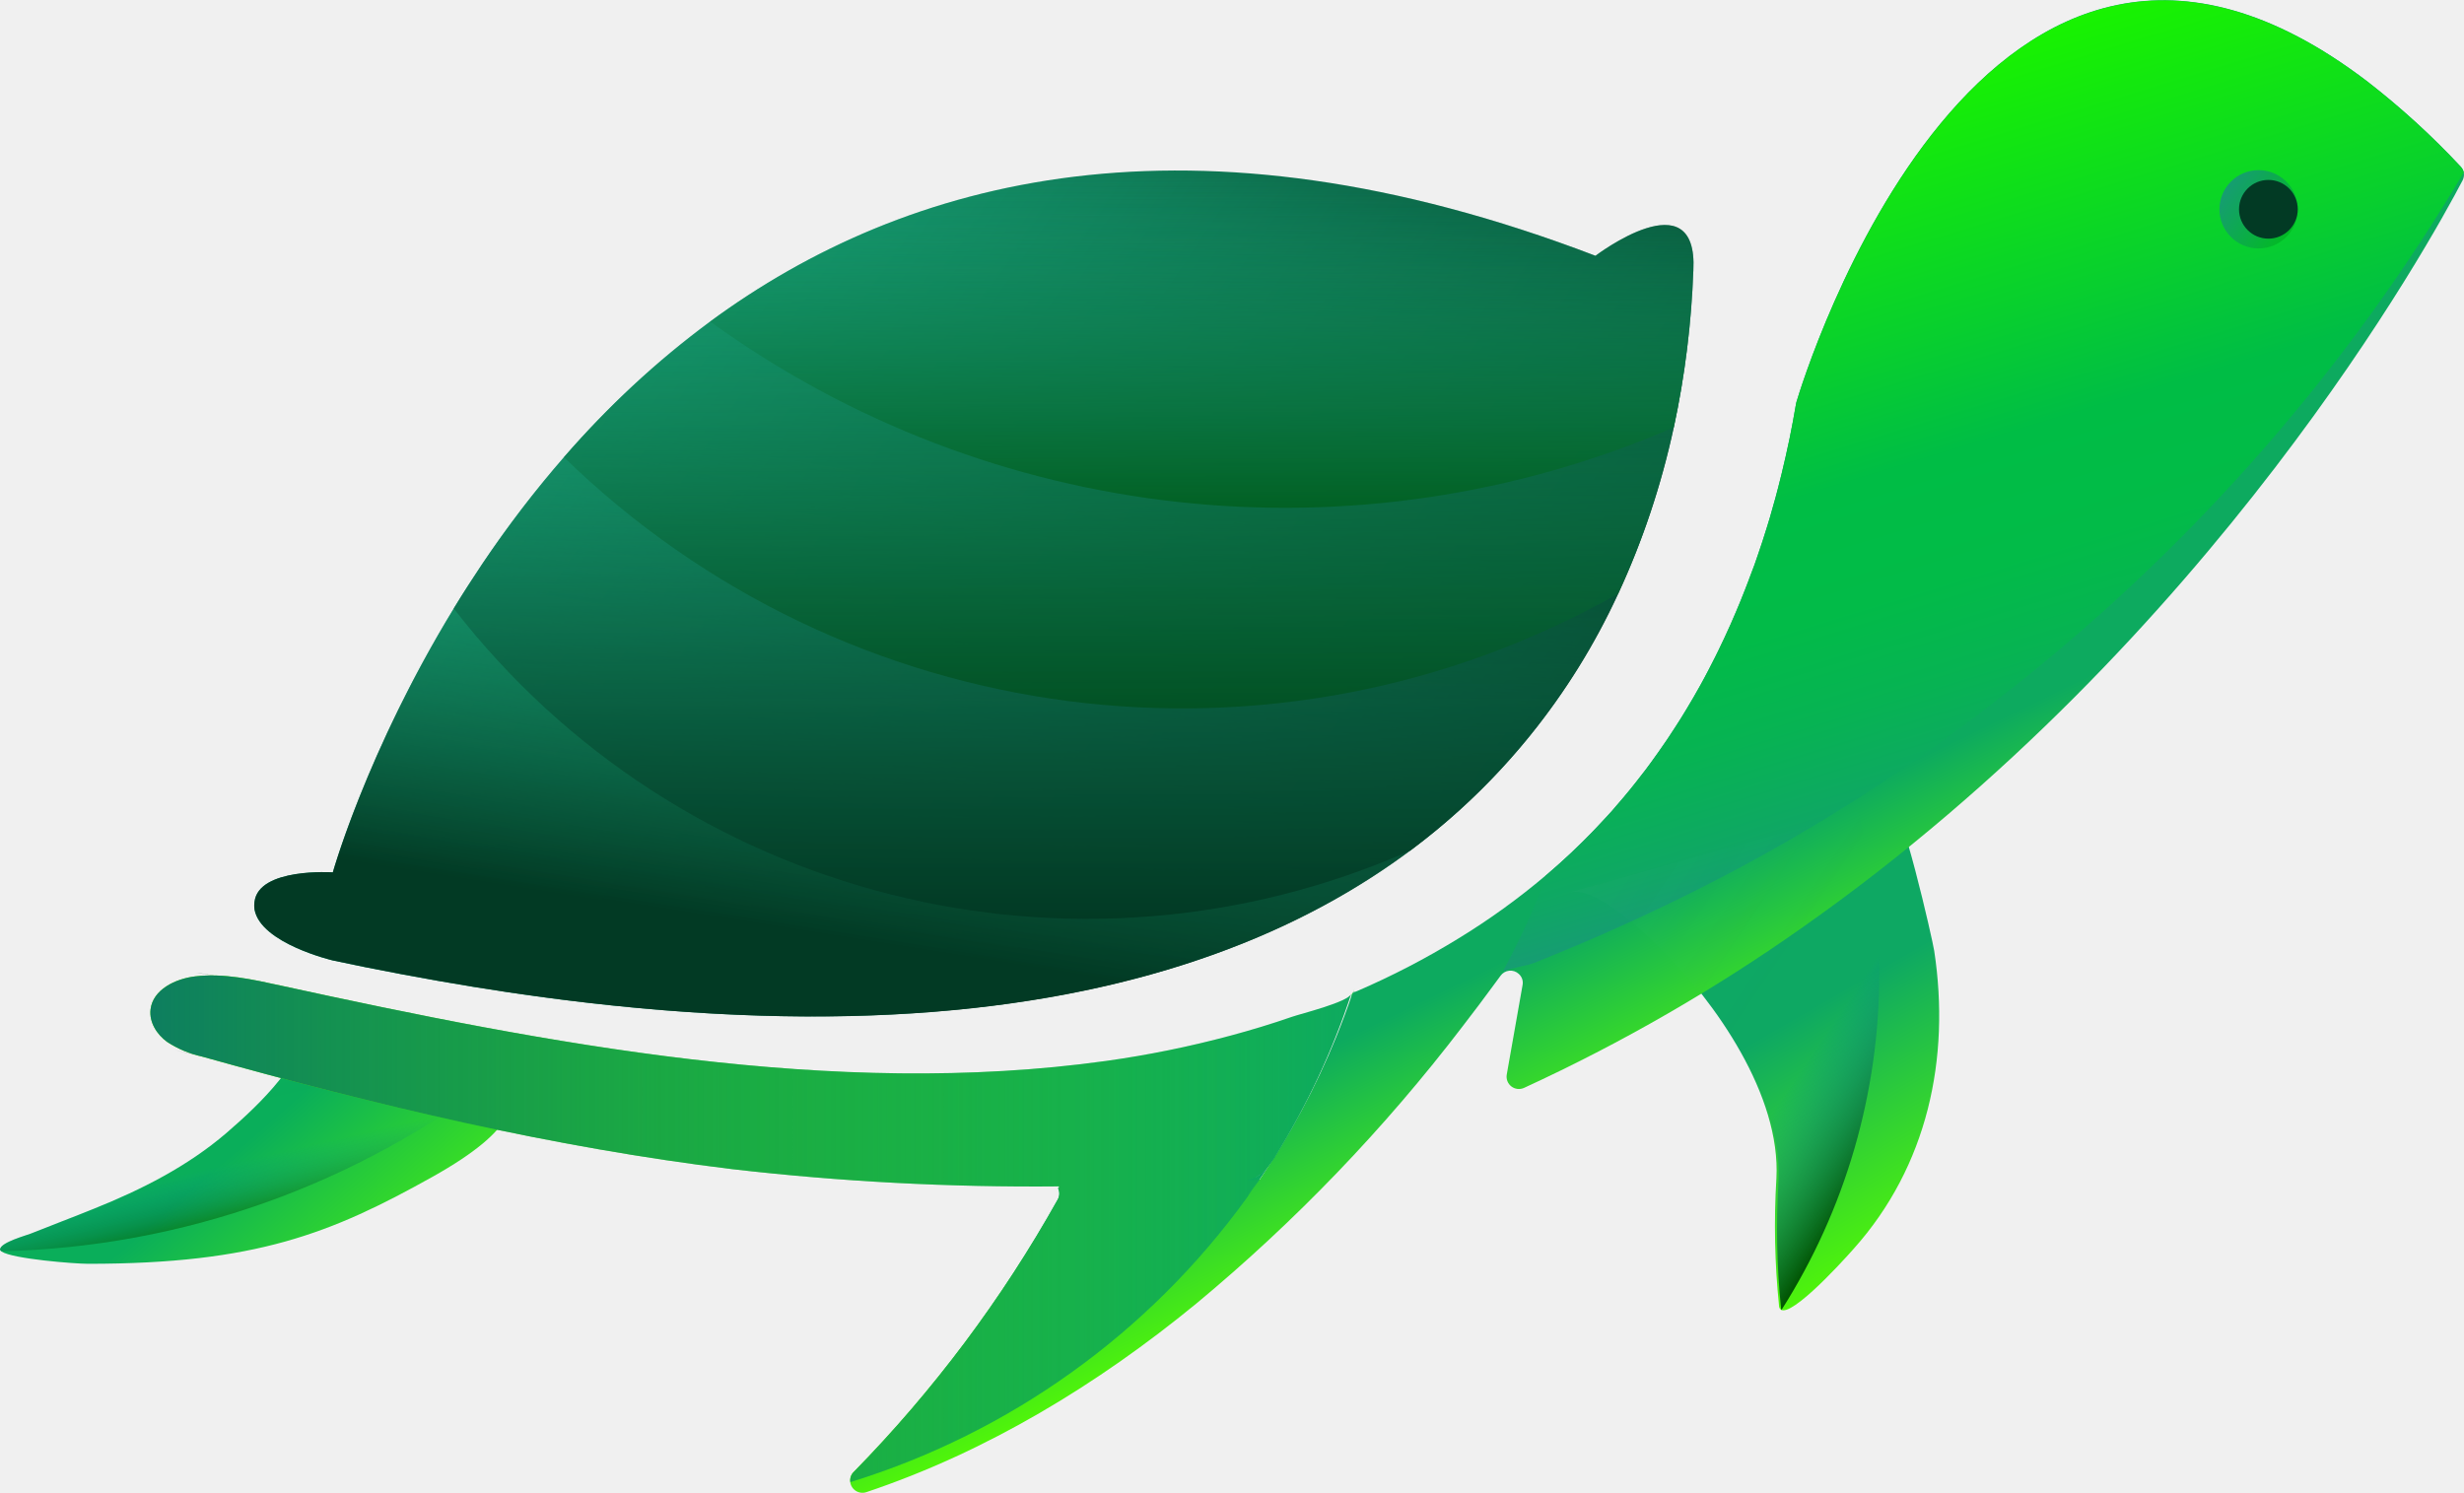
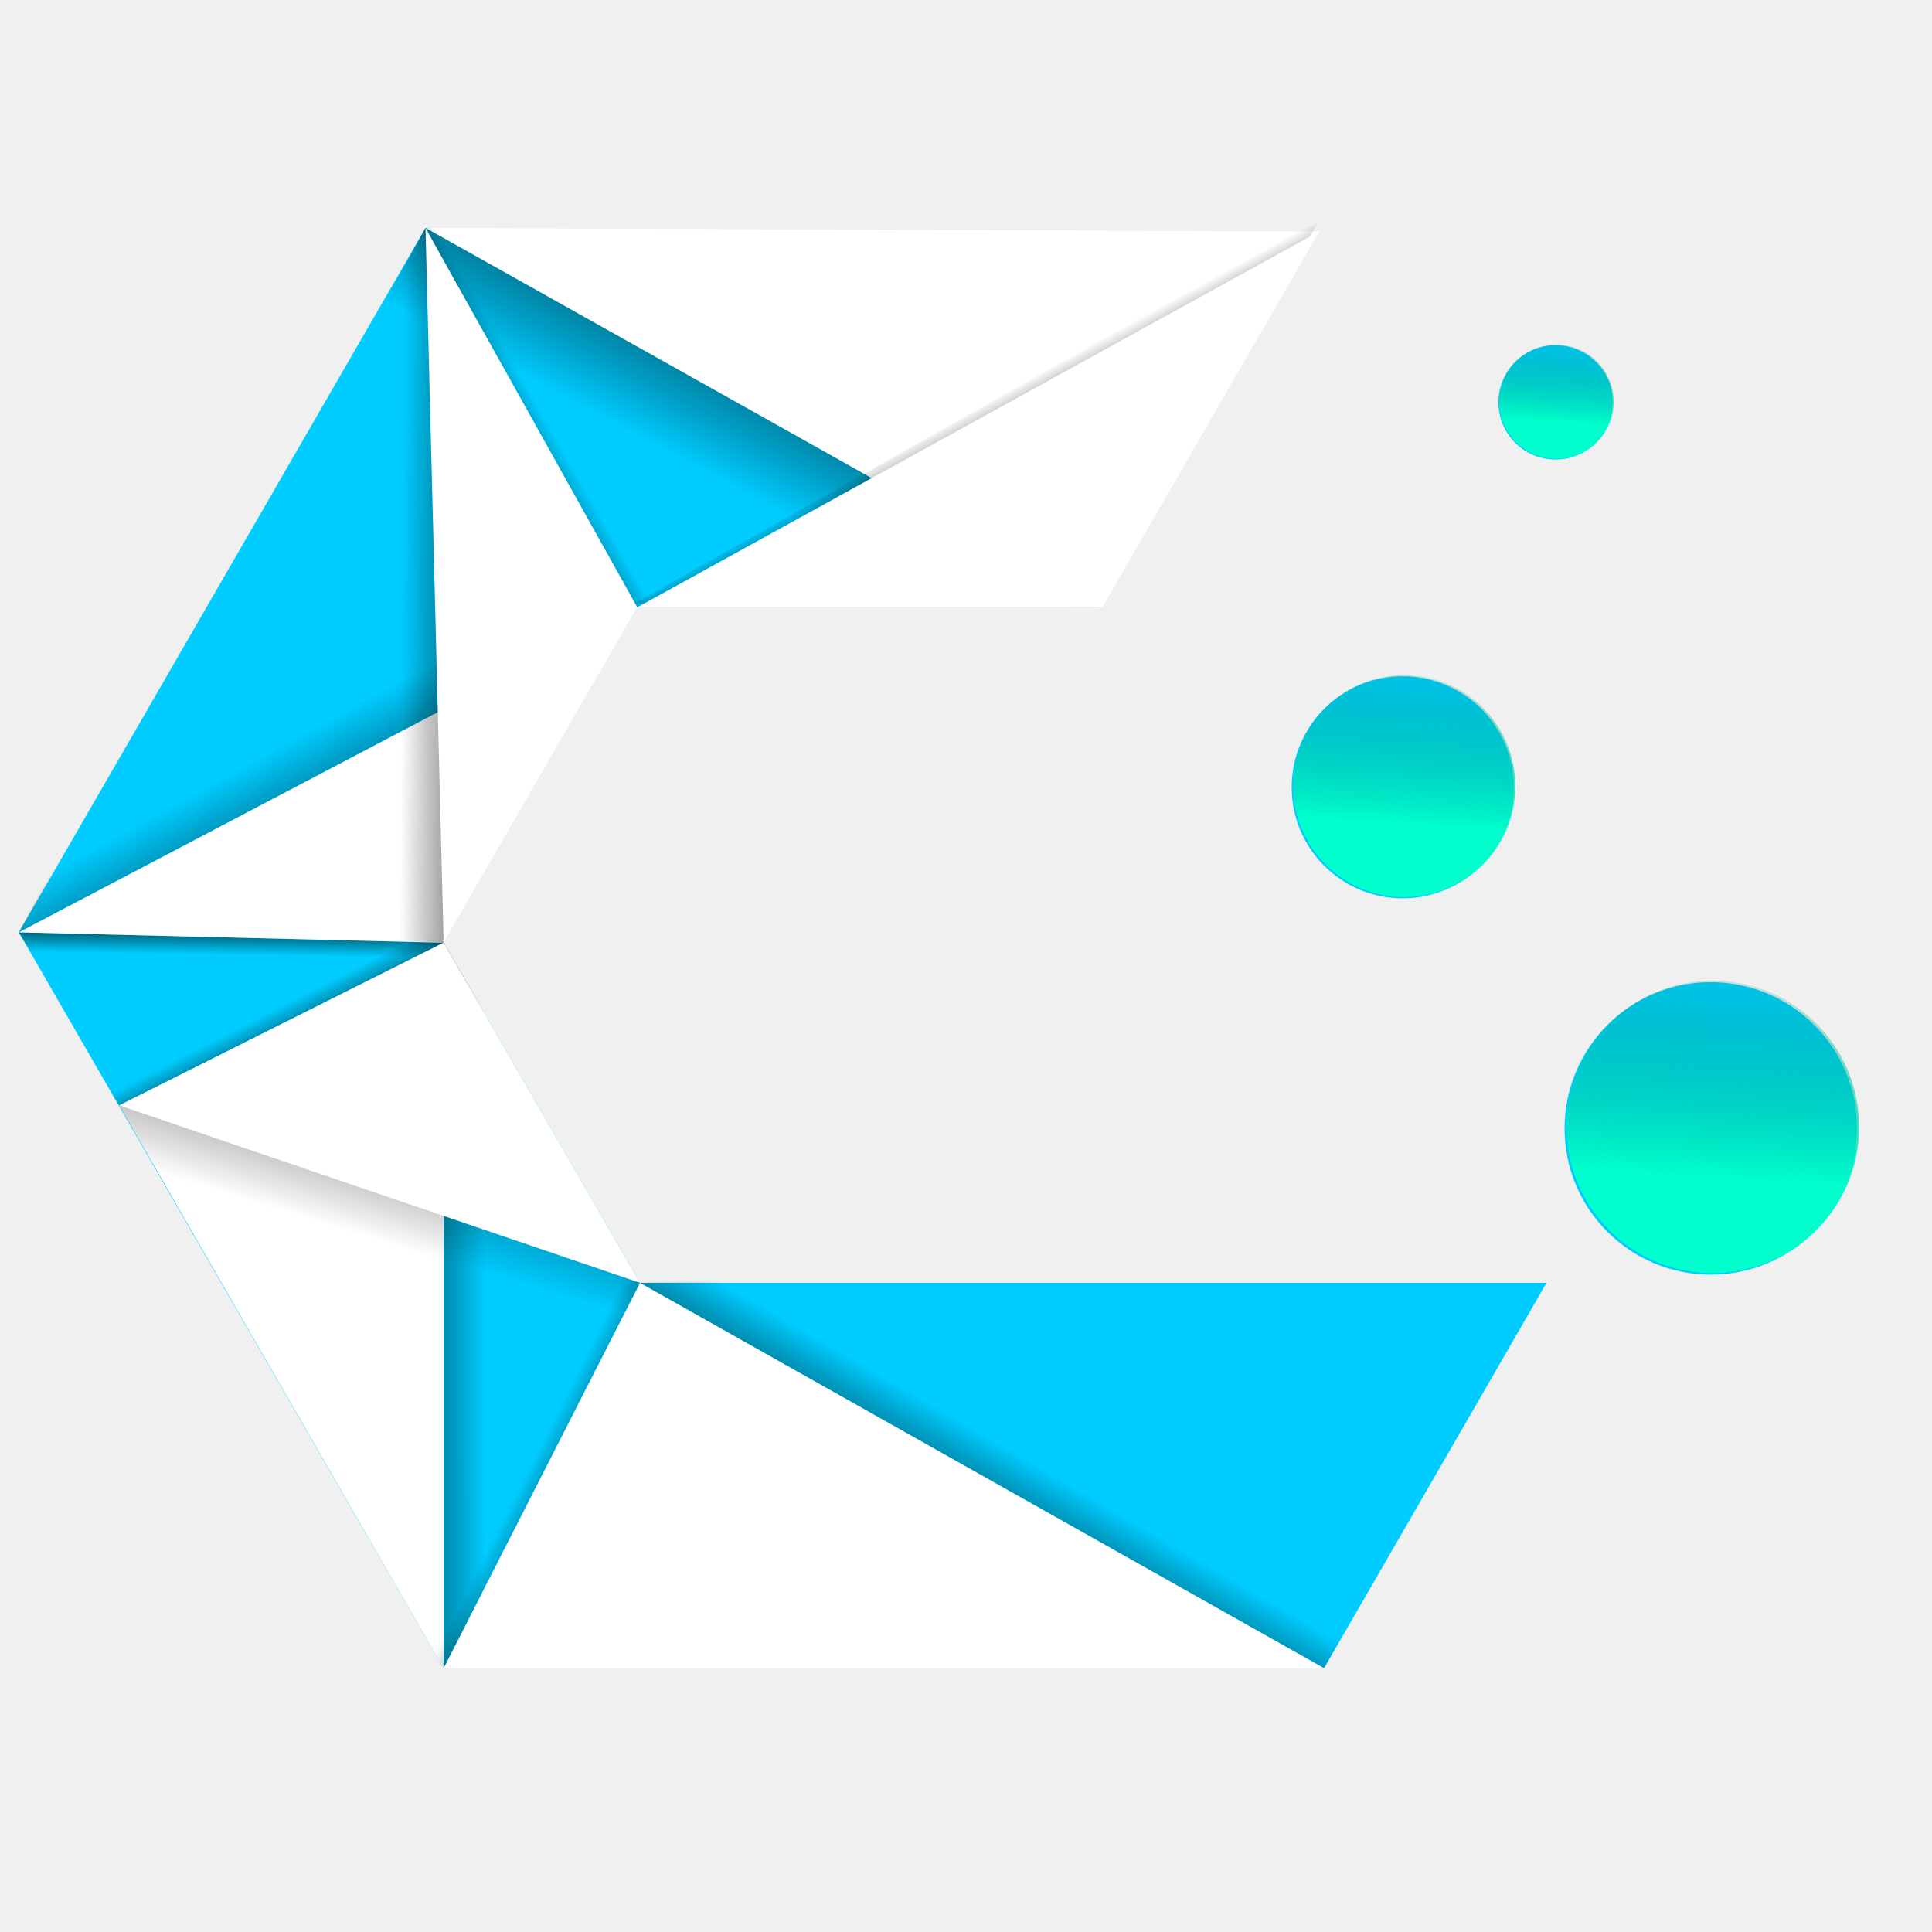
- <svg xmlns="http://www.w3.org/2000/svg" xmlns:xlink="http://www.w3.org/1999/xlink" viewBox="0 0 503.48 305.08">
-   <defs>
-     <style>.cls-1{fill:url(#linear-gradient);}.cls-2{fill:url(#linear-gradient-2);}.cls-3{fill:url(#linear-gradient-3);}.cls-4{fill:url(#linear-gradient-4);}.cls-5{fill:url(#linear-gradient-5);}.cls-6{opacity:0.45;fill:url(#linear-gradient-6);}.cls-7{fill:url(#linear-gradient-7);}.cls-8{fill:url(#linear-gradient-8);}.cls-9{fill:url(#linear-gradient-9);}.cls-10{fill:url(#linear-gradient-10);}.cls-11{fill:url(#linear-gradient-11);}.cls-12{fill:url(#linear-gradient-12);}.cls-13{fill:url(#linear-gradient-13);}.cls-14{fill:url(#linear-gradient-14);}.cls-15{fill:url(#linear-gradient-15);}.cls-16{fill:url(#linear-gradient-16);}.cls-17{fill:url(#linear-gradient-17);}.cls-18,.cls-25{fill:#023a24;}.cls-19{fill:url(#linear-gradient-18);}.cls-20{fill:url(#linear-gradient-19);}.cls-21{fill:url(#linear-gradient-20);}.cls-22{fill:url(#linear-gradient-21);}.cls-23{fill:url(#linear-gradient-22);}.cls-24{fill:url(#linear-gradient-23);}.cls-25{opacity:0.63;}</style>
-     <linearGradient id="linear-gradient" x1="939.7" y1="649.58" x2="914.19" y2="605.4" gradientUnits="userSpaceOnUse">
-       <stop offset="0" stop-color="#4ff40b" />
-       <stop offset="1" stop-color="#0ea863" />
+ <svg xmlns="http://www.w3.org/2000/svg" xmlns:xlink="http://www.w3.org/1999/xlink" width="128.0px" height="128.0px" viewBox="0 0 128.0 128.0" version="1.1" id="SVGRoot">
+   <defs id="defs1180">
+     <linearGradient xlink:href="#linearGradient937" id="linearGradient939" x1="237.186" y1="296.2" x2="237.072" y2="304.08" gradientUnits="userSpaceOnUse" gradientTransform="matrix(0.3045152,0,0,0.3045152,-57.29642,-29.33446)" />
+     <linearGradient id="linearGradient937">
+       <stop style="stop-color:#001313;stop-opacity:1;" offset="0" id="stop933" />
+       <stop style="stop-color:#001313;stop-opacity:0;" offset="1" id="stop935" />
    </linearGradient>
-     <linearGradient id="linear-gradient-2" x1="672.53" y1="469.9" x2="836.75" y2="580.66" gradientUnits="userSpaceOnUse">
-       <stop offset="0" stop-color="#169d72" />
-       <stop offset="1" stop-color="#023a24" />
+     <linearGradient xlink:href="#linearGradient4353" id="linearGradient5185" x1="994.809" y1="1533.278" x2="982.344" y2="1556.765" gradientUnits="userSpaceOnUse" gradientTransform="matrix(0.5724388,0,0,0.5724388,-518.1481,-861.1257)" />
+     <linearGradient id="linearGradient4353">
+       <stop style="stop-color:#020202;stop-opacity:1;" offset="0" id="stop4349" />
+       <stop style="stop-color:#020202;stop-opacity:0;" offset="1" id="stop4351" />
    </linearGradient>
-     <linearGradient id="linear-gradient-3" x1="632.47" y1="610.43" x2="632.68" y2="610.31" gradientUnits="userSpaceOnUse">
-       <stop offset="0" stop-color="#a4e94f" />
-       <stop offset="1" stop-color="#3c932d" />
+     <linearGradient xlink:href="#linearGradient4353" id="linearGradient9102" x1="1022.515" y1="1582.428" x2="1018.597" y2="1575.638" gradientUnits="userSpaceOnUse" gradientTransform="matrix(0.5876791,0,0,0.5575734,-537.6084,-849.5336)" />
+     <linearGradient xlink:href="#linearGradient4353" id="linearGradient11890" x1="940.433" y1="1612.467" x2="930.589" y2="1594.47" gradientUnits="userSpaceOnUse" gradientTransform="matrix(0.5724388,0,0,0.5724388,-518.1481,-861.1257)" />
+     <linearGradient xlink:href="#linearGradient4353" id="linearGradient11670" x1="965.605" y1="1571.427" x2="951.661" y2="1571.345" gradientUnits="userSpaceOnUse" gradientTransform="matrix(0.5724388,0,0,0.5724388,-518.1481,-861.1257)" />
+     <linearGradient xlink:href="#linearGradient4353" id="linearGradient13770" x1="946.234" y1="1655.864" x2="961.373" y2="1655.846" gradientUnits="userSpaceOnUse" gradientTransform="matrix(0.5724388,0,0,0.5724388,-518.1481,-861.1257)" />
+     <linearGradient xlink:href="#linearGradient937" id="linearGradient2816" x1="366.154" y1="427.324" x2="350.922" y2="419.642" gradientUnits="userSpaceOnUse" gradientTransform="matrix(0.3045152,0,0,0.3045152,-73.1398,-28.00358)" />
+     <linearGradient xlink:href="#linearGradient4353" id="linearGradient12421" x1="936.335" y1="1628.774" x2="933.378" y2="1622.977" gradientUnits="userSpaceOnUse" gradientTransform="matrix(0.5724388,0,0,0.5724388,-518.1481,-861.1257)" />
+     <linearGradient xlink:href="#linearGradient4353" id="linearGradient13391" x1="950.33" y1="1618.617" x2="941.971" y2="1645.767" gradientUnits="userSpaceOnUse" gradientTransform="matrix(0.5724388,0,0,0.5724388,-518.1481,-861.1257)" />
+     <linearGradient xlink:href="#linearGradient4353" id="linearGradient13599" x1="1008.201" y1="1681.329" x2="1015.731" y2="1668.374" gradientUnits="userSpaceOnUse" gradientTransform="matrix(0.5724388,0,0,0.5724388,-518.1481,-861.1257)" />
+     <linearGradient xlink:href="#linearGradient18299" id="linearGradient18175" x1="1148.342" y1="1585.508" x2="1145.437" y2="1629.975" gradientUnits="userSpaceOnUse" gradientTransform="matrix(0.3499239,0,0,0.3499239,-282.8678,-491.668)" />
+     <linearGradient id="linearGradient18299">
+       <stop style="stop-color:#008066;stop-opacity:0" offset="0" id="stop18295" />
+       <stop style="stop-color:#00ffcc;stop-opacity:1" offset="1" id="stop18297" />
    </linearGradient>
-     <linearGradient id="linear-gradient-4" x1="632.81" y1="611.52" x2="634.55" y2="610.52" xlink:href="#linear-gradient-3" />
-     <linearGradient id="linear-gradient-5" x1="625.19" y1="670.51" x2="593.27" y2="633.79" gradientUnits="userSpaceOnUse">
-       <stop offset="0" stop-color="#4df30d" />
-       <stop offset="1" stop-color="#0aae5a" />
-     </linearGradient>
-     <linearGradient id="linear-gradient-6" x1="589.77" y1="610.82" x2="597.96" y2="646.33" gradientUnits="userSpaceOnUse">
-       <stop offset="0" stop-color="#cce0f4" stop-opacity="0.02" />
-       <stop offset="0.57" stop-color="#1e9cd7" stop-opacity="0" />
-       <stop offset="0.71" stop-color="#0075be" stop-opacity="0" />
-       <stop offset="1" stop-color="#005200" />
-     </linearGradient>
-     <linearGradient id="linear-gradient-7" x1="906.19" y1="615.77" x2="887.75" y2="577.96" gradientUnits="userSpaceOnUse">
-       <stop offset="0" stop-color="#50f50a" />
-       <stop offset="1" stop-color="#0daa5f" />
-     </linearGradient>
-     <linearGradient id="linear-gradient-8" x1="747.56" y1="497.62" x2="732.36" y2="593.59" gradientUnits="userSpaceOnUse">
-       <stop offset="0" stop-color="#169d72" stop-opacity="0" />
-       <stop offset="1" stop-color="#023a24" />
-     </linearGradient>
-     <linearGradient id="linear-gradient-9" x1="763.87" y1="434.07" x2="763.87" y2="587" xlink:href="#linear-gradient-8" />
-     <linearGradient id="linear-gradient-10" x1="775.13" y1="434.07" x2="775.13" y2="544" gradientUnits="userSpaceOnUse">
-       <stop offset="0" stop-color="#169d72" stop-opacity="0" />
-       <stop offset="1" stop-color="#025224" />
-     </linearGradient>
-     <linearGradient id="linear-gradient-11" x1="789.91" y1="640.76" x2="799.38" y2="640.76" xlink:href="#linear-gradient-7" />
-     <linearGradient id="linear-gradient-12" x1="803.61" y1="636.65" x2="805.01" y2="636.65" xlink:href="#linear-gradient-7" />
-     <linearGradient id="linear-gradient-13" x1="790.07" y1="434.07" x2="790.07" y2="503" gradientUnits="userSpaceOnUse">
-       <stop offset="0" stop-color="#169d72" stop-opacity="0" />
-       <stop offset="1" stop-color="#026124" />
-     </linearGradient>
-     <linearGradient id="linear-gradient-14" x1="820.65" y1="602.22" x2="820.87" y2="602.96" gradientUnits="userSpaceOnUse">
-       <stop offset="0" stop-color="#18f300" />
-       <stop offset="0.35" stop-color="#08cf2e" />
-       <stop offset="0.51" stop-color="#00bd45" />
-       <stop offset="0.67" stop-color="#02bb48" />
-       <stop offset="0.8" stop-color="#07b353" />
-       <stop offset="0.93" stop-color="#0fa764" />
-       <stop offset="1" stop-color="#169d72" />
-     </linearGradient>
-     <linearGradient id="linear-gradient-15" x1="821.15" y1="601.33" x2="821.36" y2="602" xlink:href="#linear-gradient-14" />
-     <linearGradient id="linear-gradient-16" x1="919.63" y1="417.53" x2="964.27" y2="563.53" xlink:href="#linear-gradient-14" />
-     <linearGradient id="linear-gradient-17" x1="454.87" y1="38.3" x2="468.14" y2="47.25" gradientUnits="userSpaceOnUse">
-       <stop offset="0" stop-color="#169d72" />
-       <stop offset="1" stop-color="#02ba24" />
-     </linearGradient>
-     <linearGradient id="linear-gradient-18" x1="632.59" y1="610.23" x2="632.65" y2="610.33" gradientUnits="userSpaceOnUse">
-       <stop offset="0" stop-color="#023d00" stop-opacity="0" />
-       <stop offset="1" stop-color="#009245" />
-     </linearGradient>
-     <linearGradient id="linear-gradient-19" x1="865.33" y1="581.61" x2="934.58" y2="628.32" xlink:href="#linear-gradient-6" />
-     <linearGradient id="linear-gradient-20" x1="575.08" y1="650.32" x2="820.6" y2="650.32" xlink:href="#linear-gradient-7" />
-     <linearGradient id="linear-gradient-21" x1="799.34" y1="642.04" x2="801.86" y2="642.04" xlink:href="#linear-gradient-7" />
-     <linearGradient id="linear-gradient-22" x1="799.38" y1="639.05" x2="803.61" y2="639.05" gradientUnits="userSpaceOnUse">
-       <stop offset="0.91" stop-color="#0daa5f" />
-       <stop offset="1" stop-color="#50f50a" />
-     </linearGradient>
-     <linearGradient id="linear-gradient-23" x1="820.6" y1="650.32" x2="575.08" y2="650.32" gradientUnits="userSpaceOnUse">
-       <stop offset="0" stop-color="#009245" stop-opacity="0" />
-       <stop offset="1" stop-color="#0d7e5f" />
-     </linearGradient>
+     <linearGradient xlink:href="#linearGradient18299" id="linearGradient18632" gradientUnits="userSpaceOnUse" gradientTransform="matrix(0.2656518,0,0,0.2656518,-211.1521,-375.487)" x1="1148.342" y1="1585.508" x2="1145.437" y2="1629.975" />
+     <linearGradient xlink:href="#linearGradient18299" id="linearGradient18659" gradientUnits="userSpaceOnUse" gradientTransform="matrix(0.1367904,0,0,0.1367904,-53.62402,-195.0342)" x1="1148.342" y1="1585.508" x2="1145.437" y2="1629.975" />
+     <linearGradient xlink:href="#linearGradient937" id="linearGradient3254" x1="348.048" y1="194.78" x2="361.21" y2="187.235" gradientUnits="userSpaceOnUse" gradientTransform="matrix(0.3045152,0,0,0.3045152,-73.1398,-28.00358)" />
  </defs>
-   <g id="Layer_7" data-name="Layer 7">
-     <path class="cls-1" d="M923.26,654.43c-3,3.41-14.24,15.58-15.23,11.89A1.61,1.61,0,0,1,908,666a159.62,159.62,0,0,1-.53-25.94c.93-17-12.4-36-23.9-47.41-3-3-13.19-12.95-18.67-11.7l58.83-16.5,6.71-1.88c2.3-.64,9,29,9.28,31C943.05,615.56,938.33,637.59,923.26,654.43Z" transform="translate(-544.49 -399.23)" />
-   </g>
-   <g id="Layer_2" data-name="Layer 2">
-     <path class="cls-2" d="M890.5,454.5a184,184,0,0,1-4,32.08,162.21,162.21,0,0,1-11.36,34A136.48,136.48,0,0,1,832.69,573c-35.26,26.29-92.25,42.69-184.46,29q-14-2.09-29.13-5.12-3.27-.66-6.6-1.37s-14.75-3.47-16-10.41a5.28,5.28,0,0,1,0-1.59c.87-7,16-6,16-6s7-24.89,24.7-53.92c1.82-3,3.76-6,5.82-9.09a219.74,219.74,0,0,1,16.7-21.83,184.92,184.92,0,0,1,29.88-27.72c40-29.43,98.29-45.09,180.9-13.44C870.5,451.5,891.5,435.5,890.5,454.5Z" transform="translate(-544.49 -399.23)" />
-   </g>
-   <g id="Layer_5" data-name="Layer 5">
-     <path class="cls-3" d="M632.81,610.36l-.32-.07Z" transform="translate(-544.49 -399.23)" />
-     <path class="cls-4" d="M635.59,611l-2.64-.57.42.08C634.11,610.62,634.85,610.78,635.59,611Z" transform="translate(-544.49 -399.23)" />
-     <path class="cls-5" d="M632.87,639.72c-20.7,11.58-36.14,17.78-70.37,17.78-2.71,0-15.45-1-17.67-2.5,0,0-.05,0-.07-.06-.19-.13-.29-.29-.26-.44.23-1.41,5.22-2.75,6.25-3.16,4.34-1.74,8.72-3.38,13-5.12,9.65-3.88,19.05-8.63,27-15.45,7.42-6.4,15.55-14.36,17.73-24.27,15.79,3,25.51,4.85,31.14,5.86a9.41,9.41,0,0,1,1.5.94l.09.06a34.76,34.76,0,0,1,5.69,5.17C651.09,623.71,650.36,629.93,632.87,639.72Z" transform="translate(-544.49 -399.23)" />
-   </g>
-   <g id="Layer_20" data-name="Layer 20">
-     <path class="cls-6" d="M646.92,618.53a172.59,172.59,0,0,1-102.16,36.41c-.19-.13-.29-.29-.26-.44.23-1.41,5.22-2.75,6.25-3.16,4.34-1.74,8.72-3.38,13-5.12,9.65-3.88,19.05-8.63,27-15.45,7.42-6.4,15.55-14.36,17.73-24.27,15.79,3,25.51,4.85,31.14,5.86a9.41,9.41,0,0,1,1.5.94l.09.06A34.76,34.76,0,0,1,646.92,618.53Z" transform="translate(-544.49 -399.23)" />
-   </g>
-   <g id="Layer_3" data-name="Layer 3">
-     <path class="cls-7" d="M1047.69,436.08c-6.44,12.31-51.07,93.72-134.79,152.6a357.32,357.32,0,0,1-57,32.87,2.52,2.52,0,0,1-3.53-2.72c.83-4.69,2.14-12.09,3.23-18.28a2.42,2.42,0,0,0-.78-2.3,2.49,2.49,0,0,0-3.72.39l-1.12,1.52q-3.27,4.47-6.65,8.84a348.43,348.43,0,0,1-54.42,56.65c-20.11,16.5-42.77,30.26-67.38,38.51a2.52,2.52,0,0,1-3.31-2.06,2.38,2.38,0,0,1,.7-2.07,262.89,262.89,0,0,0,41.68-55.66,2.5,2.5,0,0,0,.05-2.36q20.79-.1,41.26-1.76a155.94,155.94,0,0,0,15.61-29.08q1.8-4.42,3.34-9l.16-.07.37-.16.35-.15h0A161.7,161.7,0,0,0,842.52,591a142.35,142.35,0,0,0,17.82-12.87h0l1.16-1,1.75-1.54c1.56-1.4,3.09-2.84,4.56-4.3l.52-.52.51-.52.73-.73c.24-.25.47-.5.71-.74s.4-.41.58-.61c.64-.66,1.26-1.33,1.87-2a2.09,2.09,0,0,0,.2-.22q.95-1,1.83-2.07c1.85-2.11,3.62-4.28,5.3-6.49.4-.51.79-1,1.18-1.55q.32-.4.6-.81c.46-.63.91-1.26,1.36-1.9a4.71,4.71,0,0,0,.34-.48c.5-.71,1-1.42,1.48-2.14l.41-.61c.45-.67.89-1.34,1.31-2q1.2-1.83,2.31-3.69,1.5-2.47,2.9-5l0,0,.9-1.66c.25-.46.49-.92.73-1.38.16-.29.31-.58.45-.88.33-.61.64-1.22.94-1.84.24-.47.47-.94.7-1.42q.62-1.26,1.2-2.52c.43-.91.85-1.82,1.25-2.74s.74-1.68,1.09-2.52c.64-1.49,1.25-3,1.83-4.49.29-.73.58-1.46.85-2.2,0-.1.08-.21.11-.31.34-.88.66-1.76,1-2.65.23-.64.45-1.27.66-1.91.3-.84.58-1.68.85-2.52.09-.26.17-.51.25-.77l.66-2.09.06-.19.06-.19c.21-.67.41-1.35.61-2,.4-1.35.78-2.71,1.15-4.08l.54-2.05c.25-.94.49-1.89.71-2.83.29-1.18.57-2.36.83-3.55s.47-2.09.68-3.13l.12-.56c.22-1.11.44-2.22.65-3.33s.45-2.47.66-3.71a1.31,1.31,0,0,1,.06-.27c1.36-4.59,38.28-125.42,116.73-65.51a160.87,160.87,0,0,1,19,17.34,2.55,2.55,0,0,1,.65,1.26h0A2.51,2.51,0,0,1,1047.69,436.08Z" transform="translate(-544.49 -399.23)" />
-   </g>
-   <g id="Layer_10" data-name="Layer 10">
-     <path class="cls-8" d="M890.5,454.5c-1,18.13-4.64,182.9-242.27,147.49q-14-2.09-29.13-5.12-3.27-.66-6.6-1.37s-14.75-3.47-16-10.41a5.28,5.28,0,0,1,0-1.59c.87-7,16-6,16-6s8.5-30.28,30.52-63c35-52,104.11-110.25,227.48-63C870.5,451.5,891.5,435.5,890.5,454.5Z" transform="translate(-544.49 -399.23)" />
-   </g>
-   <g id="Layer_12" data-name="Layer 12">
-     <path class="cls-9" d="M890.5,454.5c-.58,11.09-2.19,77.1-57.81,118.54A163.63,163.63,0,0,1,637.2,523.58c1.82-3,3.76-6,5.82-9.09,35-52,104.11-110.25,227.48-63C870.5,451.5,891.5,435.5,890.5,454.5Z" transform="translate(-544.49 -399.23)" />
-   </g>
-   <g id="Layer_13" data-name="Layer 13">
-     <path class="cls-10" d="M890.5,454.5c-.36,7-1.13,35.52-15.38,66.07a181.07,181.07,0,0,1-215.4-27.91c38.63-44.38,104.62-81.83,210.78-41.16C870.5,451.5,891.5,435.5,890.5,454.5Z" transform="translate(-544.49 -399.23)" />
-   </g>
-   <g id="Layer_31" data-name="Layer 31">
-     <path class="cls-11" d="M789.91,641.08c3.17-.19,6.32-.4,9.47-.64a19.26,19.26,0,0,1-3.72.41Z" transform="translate(-544.49 -399.23)" />
-     <path class="cls-12" d="M805,635.64a21.38,21.38,0,0,1-1.4,2Z" transform="translate(-544.49 -399.23)" />
-   </g>
-   <g id="Layer_14" data-name="Layer 14">
-     <path class="cls-13" d="M890.5,454.5a184,184,0,0,1-4,32.08A200.28,200.28,0,0,1,689.6,464.94c40-29.43,98.29-45.09,180.9-13.44C870.5,451.5,891.5,435.5,890.5,454.5Z" transform="translate(-544.49 -399.23)" />
-   </g>
-   <g id="Layer_15" data-name="Layer 15">
-     <path class="cls-14" d="M820.81,602.19l.16-.07C820.65,602.91,820.3,603.72,820.81,602.19Z" transform="translate(-544.49 -399.23)" />
-     <path class="cls-15" d="M821.72,601.8l-.38.16-.37.16a.61.61,0,0,0,0-.12h0c.15-.38.25-.6.3-.72L821,602Z" transform="translate(-544.49 -399.23)" />
-     <path class="cls-16" d="M1047.93,434.46h0a383.7,383.7,0,0,1-90.81,104.22C926.68,563.05,895.47,581,858,596c-1.46.59-4.39.93-6.41,1.74,1.44-2.68,6.65-12.59,8.75-19.57h0l1.16-1,1.75-1.54c1.56-1.4,3.09-2.84,4.56-4.3l.52-.52c.17-.16.34-.34.51-.52l.73-.73c.24-.24.48-.49.71-.74s.4-.41.58-.61c.64-.66,1.26-1.33,1.87-2a2.09,2.09,0,0,0,.2-.22q.95-1,1.83-2.07c1.85-2.11,3.62-4.28,5.3-6.49.41-.51.8-1,1.18-1.55q.32-.4.6-.81c.46-.63.92-1.26,1.36-1.9a4.71,4.71,0,0,0,.34-.48c.5-.71,1-1.42,1.48-2.14l.41-.61c.45-.67.89-1.34,1.31-2q1.2-1.83,2.31-3.69,1.5-2.47,2.9-5l0,0,.9-1.66c.25-.46.49-.92.73-1.38.16-.29.31-.58.45-.88.33-.61.64-1.22.94-1.84.24-.47.47-.94.7-1.42q.62-1.26,1.2-2.52c.43-.91.85-1.82,1.25-2.74s.74-1.68,1.09-2.52c.64-1.49,1.25-3,1.83-4.49.29-.73.58-1.46.85-2.2,0-.1.08-.21.11-.31.34-.88.66-1.76,1-2.65.23-.64.45-1.27.66-1.91.3-.84.58-1.68.85-2.52.09-.26.17-.51.25-.77l.66-2.09.06-.19.06-.19c.21-.67.41-1.35.61-2,.4-1.35.78-2.71,1.15-4.08l.54-2.05c.24-.94.48-1.88.71-2.83.29-1.18.57-2.36.83-3.55s.47-2.09.68-3.13l.12-.56c.22-1.11.44-2.22.65-3.33s.45-2.47.66-3.71a1.31,1.31,0,0,1,.06-.27c1.36-4.59,38.28-125.42,116.73-65.51a160.87,160.87,0,0,1,19,17.34A2.55,2.55,0,0,1,1047.93,434.46Z" transform="translate(-544.49 -399.23)" />
-   </g>
-   <g id="Layer_18" data-name="Layer 18">
-     <circle class="cls-17" cx="461.51" cy="42.77" r="8" />
-   </g>
-   <g id="Layer_17" data-name="Layer 17">
-     <circle class="cls-18" cx="463.51" cy="42.77" r="6" />
-     <path class="cls-19" d="M632.81,610.36l-.32-.07Z" transform="translate(-544.49 -399.23)" />
-   </g>
-   <g id="Layer_19" data-name="Layer 19">
-     <path class="cls-20" d="M928.49,598.14a127.92,127.92,0,0,1-20,68.82,1.6,1.6,0,0,1-.07-.33,159.61,159.61,0,0,1-.52-25.94c.92-17-12.41-36-23.91-47.41-3-3-13.19-12.95-18.67-11.7l58.84-16.5A128.28,128.28,0,0,1,928.49,598.14Z" transform="translate(-544.49 -399.23)" />
-   </g>
-   <g id="Layer_16" data-name="Layer 16">
-     <path class="cls-21" d="M820.6,602.31a154.42,154.42,0,0,1-15.37,33l-.17.28,0,.07-1.4,2a8,8,0,0,1-2.33,2.06c-.6.33-.27.6.54.53l-2.48,3.58-.12.17h0a157.13,157.13,0,0,1-81,58.1,2.38,2.38,0,0,1,.7-2.07,262.89,262.89,0,0,0,41.68-55.66,2.5,2.5,0,0,0,.05-2.36h.15l0-.33a536,536,0,0,1-66.79-3.53c-36.54-4.44-72.88-13.09-108.29-23a21.58,21.58,0,0,1-7.14-3c-2.1-1.53-3.67-4-3.38-6.62.47-4.07,5.07-6.29,9.14-6.77,5.85-.69,11.74.63,17.5,1.89,54.47,11.87,112.84,23.15,168.63,15.39A209.85,209.85,0,0,0,796,610.85c4.2-1.13,8.36-2.39,12.47-3.82C810.23,606.41,820.05,604,820.6,602.31Z" transform="translate(-544.49 -399.23)" />
-     <path class="cls-22" d="M801.86,640.25q-1.23,1.82-2.52,3.58l2.48-3.58Z" transform="translate(-544.49 -399.23)" />
-     <path class="cls-23" d="M803.61,637.66l-1.79,2.59-2.44.19a7.52,7.52,0,0,0,1.9-.72A8,8,0,0,0,803.61,637.66Z" transform="translate(-544.49 -399.23)" />
-   </g>
-   <g id="Layer_16_copy_2" data-name="Layer 16 copy 2">
-     <path class="cls-24" d="M820.6,602.31a154.42,154.42,0,0,1-15.37,33l-.17.28,0,.07-1.4,2a8,8,0,0,1-2.33,2.06c-.6.33-.27.6.54.53l-2.48,3.58-.12.17h0a157.13,157.13,0,0,1-81,58.1,2.38,2.38,0,0,1,.7-2.07,262.89,262.89,0,0,0,41.68-55.66,2.5,2.5,0,0,0,.05-2.36h.15l0-.33a536,536,0,0,1-66.79-3.53c-36.54-4.44-72.88-13.09-108.29-23a21.58,21.58,0,0,1-7.14-3c-2.1-1.53-3.67-4-3.38-6.62.47-4.07,5.07-6.29,9.14-6.77,5.85-.69,11.74.63,17.5,1.89,54.47,11.87,112.84,23.15,168.63,15.39A209.85,209.85,0,0,0,796,610.85c4.2-1.13,8.36-2.39,12.47-3.82C810.23,606.41,820.05,604,820.6,602.31Z" transform="translate(-544.49 -399.23)" />
-     <path class="cls-22" d="M801.86,640.25q-1.23,1.82-2.52,3.58l2.48-3.58Z" transform="translate(-544.49 -399.23)" />
-     <path class="cls-23" d="M803.61,637.66l-1.79,2.59-2.44.19a7.52,7.52,0,0,0,1.9-.72A8,8,0,0,0,803.61,637.66Z" transform="translate(-544.49 -399.23)" />
-   </g>
-   <g id="Layer_30" data-name="Layer 30">
-     <path class="cls-25" d="M580.22,613.78l4.71,1.21C583.36,614.61,581.77,614.23,580.22,613.78Z" transform="translate(-544.49 -399.23)" />
-     <path class="cls-25" d="M589.47,598.84l-4.84-.82a5.25,5.25,0,0,1,.68.08C586.62,598.31,588.09,598.57,589.47,598.84Z" transform="translate(-544.49 -399.23)" />
+   <g id="layer1">
+     <circle style="opacity:0;fill:#001313;fill-opacity:1;stroke-width:0.28" id="path3962" cx="64.51" cy="62.02" r="87.45" />
+     <path style="fill:#ffffff;fill-opacity:1;stroke:none;stroke-width:0.151px;stroke-linecap:butt;stroke-linejoin:miter;stroke-opacity:1" d="M 30.609,15.339 H 87.389 L 73.015,40.235 H 42.223 L 29.392,62.458 42.401,84.99 h 60.064 L 87.727,110.519 H 29.39 L 1.245,61.77 28.19,15.1 Z" id="path3295-6-2-7-3" />
+     <path style="fill:#ffffff;stroke:none;stroke-width:0.151px;stroke-linecap:butt;stroke-linejoin:miter;stroke-opacity:1" d="M 28.19,15.1 73.015,40.235 87.389,15.339 Z" id="path6337" />
+     <path style="fill:#ffffff;stroke:none;stroke-width:0.151px;stroke-linecap:butt;stroke-linejoin:miter;stroke-opacity:1" d="m 42.401,84.99 -13.011,25.529 h 58.337 l 14.739,-25.529 z" id="path6372" />
+     <path style="fill:#00ccff;stroke:none;stroke-width:0.151px;stroke-linecap:butt;stroke-linejoin:miter;stroke-opacity:1" d="M 28.19,15.1 73.015,40.235 H 42.223 L 29.392,62.458 42.401,84.99 29.39,110.519 1.245,61.77 28.19,15.1" id="path6473" />
+     <path style="fill:url(#linearGradient939);fill-opacity:1;stroke:none;stroke-width:0.305px;stroke-linecap:butt;stroke-linejoin:miter;stroke-opacity:1" d="m 1.245,61.77 28.147,0.688 0.787,1.349 -28.05,-0.565 z" id="path931" />
+     <path style="fill:url(#linearGradient5185);fill-opacity:1;stroke:none;stroke-width:0.151px;stroke-linecap:butt;stroke-linejoin:miter;stroke-opacity:1" d="M 73.015,40.235 28.19,15.1 24.781,21.248 58.762,40.092 Z" id="path5111" />
+     <path style="fill:url(#linearGradient9102);fill-opacity:1;stroke:none;stroke-width:0.151px;stroke-linecap:butt;stroke-linejoin:miter;stroke-opacity:1" d="M 42,40 87.658,14.215 72.902,38.465 Z" id="path8399-8" />
+     <path style="fill:#ffffff;fill-opacity:1;stroke:none;stroke-width:0.151px;stroke-linecap:butt;stroke-linejoin:miter;stroke-opacity:1" d="M 42.223,40.235 87.389,15.339 73.015,40.235 Z" id="path8399" />
+     <path style="fill:#ffffff;stroke:none;stroke-width:0.151px;stroke-linecap:butt;stroke-linejoin:miter;stroke-opacity:1" d="M 1.245,61.77 42.223,40.235 29.392,62.458 Z" id="path8568" />
+     <path style="fill:url(#linearGradient11890);fill-opacity:1;stroke:none;stroke-width:0.151px;stroke-linecap:butt;stroke-linejoin:miter;stroke-opacity:1" d="M 1.245,61.77 42.223,40.235 39.454,35.904 4.139,56.376 Z" id="path11882" />
+     <path style="fill:#ffffff;fill-opacity:1;stroke:none;stroke-width:0.151px;stroke-linecap:butt;stroke-linejoin:miter;stroke-opacity:1" d="M 42.223,40.235 28.19,15.1 29.392,62.458 Z" id="path8467" />
+     <path style="fill:#00ccff;fill-opacity:1;stroke:none;stroke-width:0.151px;stroke-linecap:butt;stroke-linejoin:miter;stroke-opacity:1" d="m 42.401,84.99 45.325,25.529 14.739,-25.529 z" id="path8916" />
+     <path style="fill:url(#linearGradient11670);fill-opacity:1;stroke:none;stroke-width:0.151px;stroke-linecap:butt;stroke-linejoin:miter;stroke-opacity:1" d="m 28.19,15.1 -3.409,6.148 0.327,41.008 4.284,0.201 z" id="path11629" />
+     <path style="fill:#ffffff;fill-opacity:1;stroke:none;stroke-width:0.151px;stroke-linecap:butt;stroke-linejoin:miter;stroke-opacity:1" d="m 29.392,62.458 -21.489,10.776 21.487,37.285 z" id="path12053" />
+     <path style="fill:url(#linearGradient13770);fill-opacity:1;stroke:none;stroke-width:0.151px;stroke-linecap:butt;stroke-linejoin:miter;stroke-opacity:1" d="m 29.392,62.458 v 48.061 l 5.265,-10.276 0.407,-28.173 z" id="path13729" />
+     <path style="fill:url(#linearGradient2816);fill-opacity:1;stroke:none;stroke-width:0.305px;stroke-linecap:butt;stroke-linejoin:miter;stroke-opacity:1" d="m 29.39,110.519 -2.027,-3.649 13.056,-25.215 1.982,3.335 z" id="path2775" />
+     <path style="fill:url(#linearGradient12421);fill-opacity:1;stroke:none;stroke-width:0.151px;stroke-linecap:butt;stroke-linejoin:miter;stroke-opacity:1" d="M 7.903,73.234 29.392,62.458 25.108,62.256 6.463,71.164 Z" id="path12347" />
+     <path style="fill:#ffffff;fill-opacity:1;stroke:none;stroke-width:0.151px;stroke-linecap:butt;stroke-linejoin:miter;stroke-opacity:1" d="M 7.903,73.234 42.401,84.99 29.392,62.458 Z" id="path13027" />
+     <path style="fill:url(#linearGradient13391);fill-opacity:1;stroke:none;stroke-width:0.151px;stroke-linecap:butt;stroke-linejoin:miter;stroke-opacity:1" d="M 42.401,84.99 7.903,73.234 11.649,79.702 40,90 Z" id="path13350" />
+     <path style="fill:url(#linearGradient13599);fill-opacity:1;stroke:none;stroke-width:0.151px;stroke-linecap:butt;stroke-linejoin:miter;stroke-opacity:1" d="m 42.401,84.99 45.325,25.529 5.432,-9.669 -29.172,-16.109 z" id="path13525" />
+     <g id="g1534" transform="translate(-4.606242,-0.6816724)">
+       <circle style="fill:#00ccff;fill-opacity:1;stroke:none;stroke-width:0.093;stroke-opacity:1" id="path14992-9" cx="117.952" cy="75.441" r="9.689" />
+       <circle style="fill:url(#linearGradient18175);fill-opacity:1;stroke:none;stroke-width:0.093;stroke-opacity:1" id="path14992-9-0" cx="118.085" cy="75.341" r="9.689" />
+     </g>
+     <g id="g1538" transform="translate(-0.2044013,-2.886232)">
+       <circle style="fill:#00ccff;fill-opacity:1;stroke:none;stroke-width:0.07;stroke-opacity:1" id="path14992-9-7" cx="93.138" cy="55.045" r="7.356" />
+       <circle style="fill:url(#linearGradient18632);fill-opacity:1;stroke:none;stroke-width:0.07;stroke-opacity:1" id="path14992-9-0-5" cx="93.239" cy="54.969" r="7.356" />
+     </g>
+     <g id="g1542">
+       <circle style="fill:#00ccff;fill-opacity:1;stroke:none;stroke-width:0.036;stroke-opacity:1" id="path14992-9-28" cx="103.062" cy="26.657" r="3.788" />
+       <circle style="fill:url(#linearGradient18659);fill-opacity:1;stroke:none;stroke-width:0.036;stroke-opacity:1" id="path14992-9-0-9" cx="103.114" cy="26.618" r="3.788" />
+     </g>
+     <path style="fill:url(#linearGradient3254);fill-opacity:1;stroke:none;stroke-width:0.305px;stroke-linecap:butt;stroke-linejoin:miter;stroke-opacity:1" d="M 42.223,40.235 28.19,15.1 31.765,15.049 44.955,38.539 Z" id="path3180" />
  </g>
</svg>
